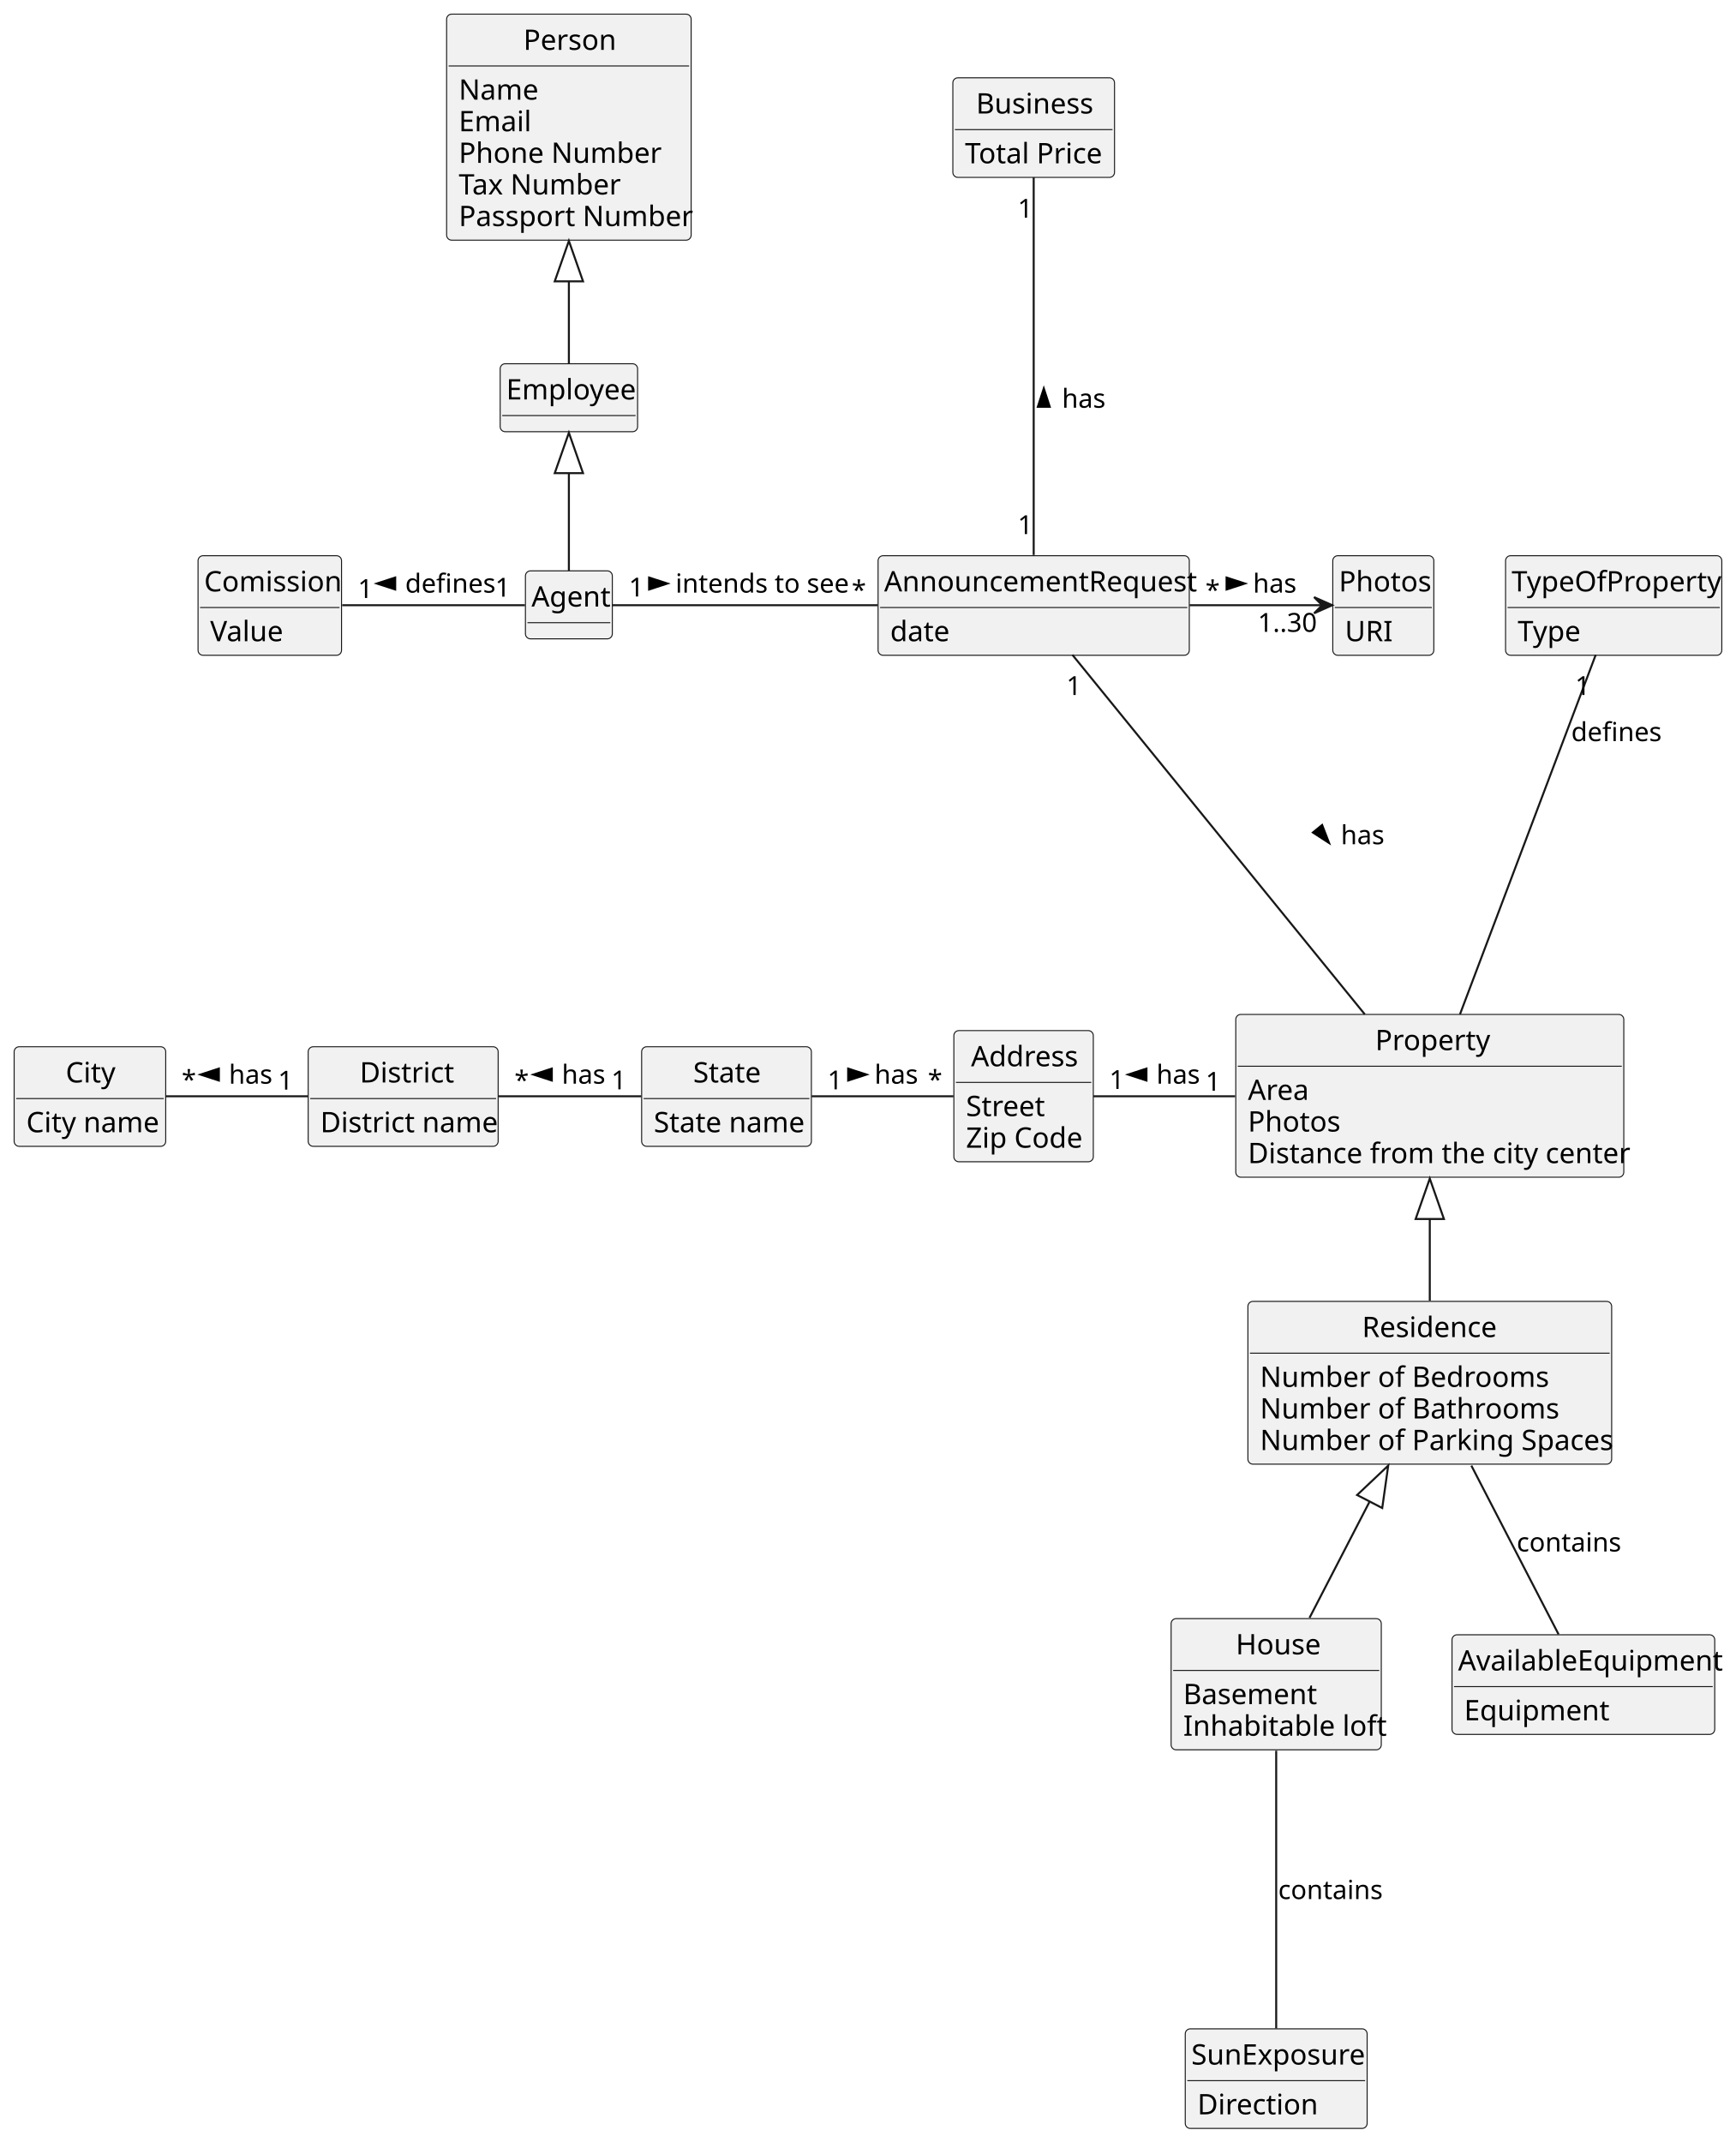
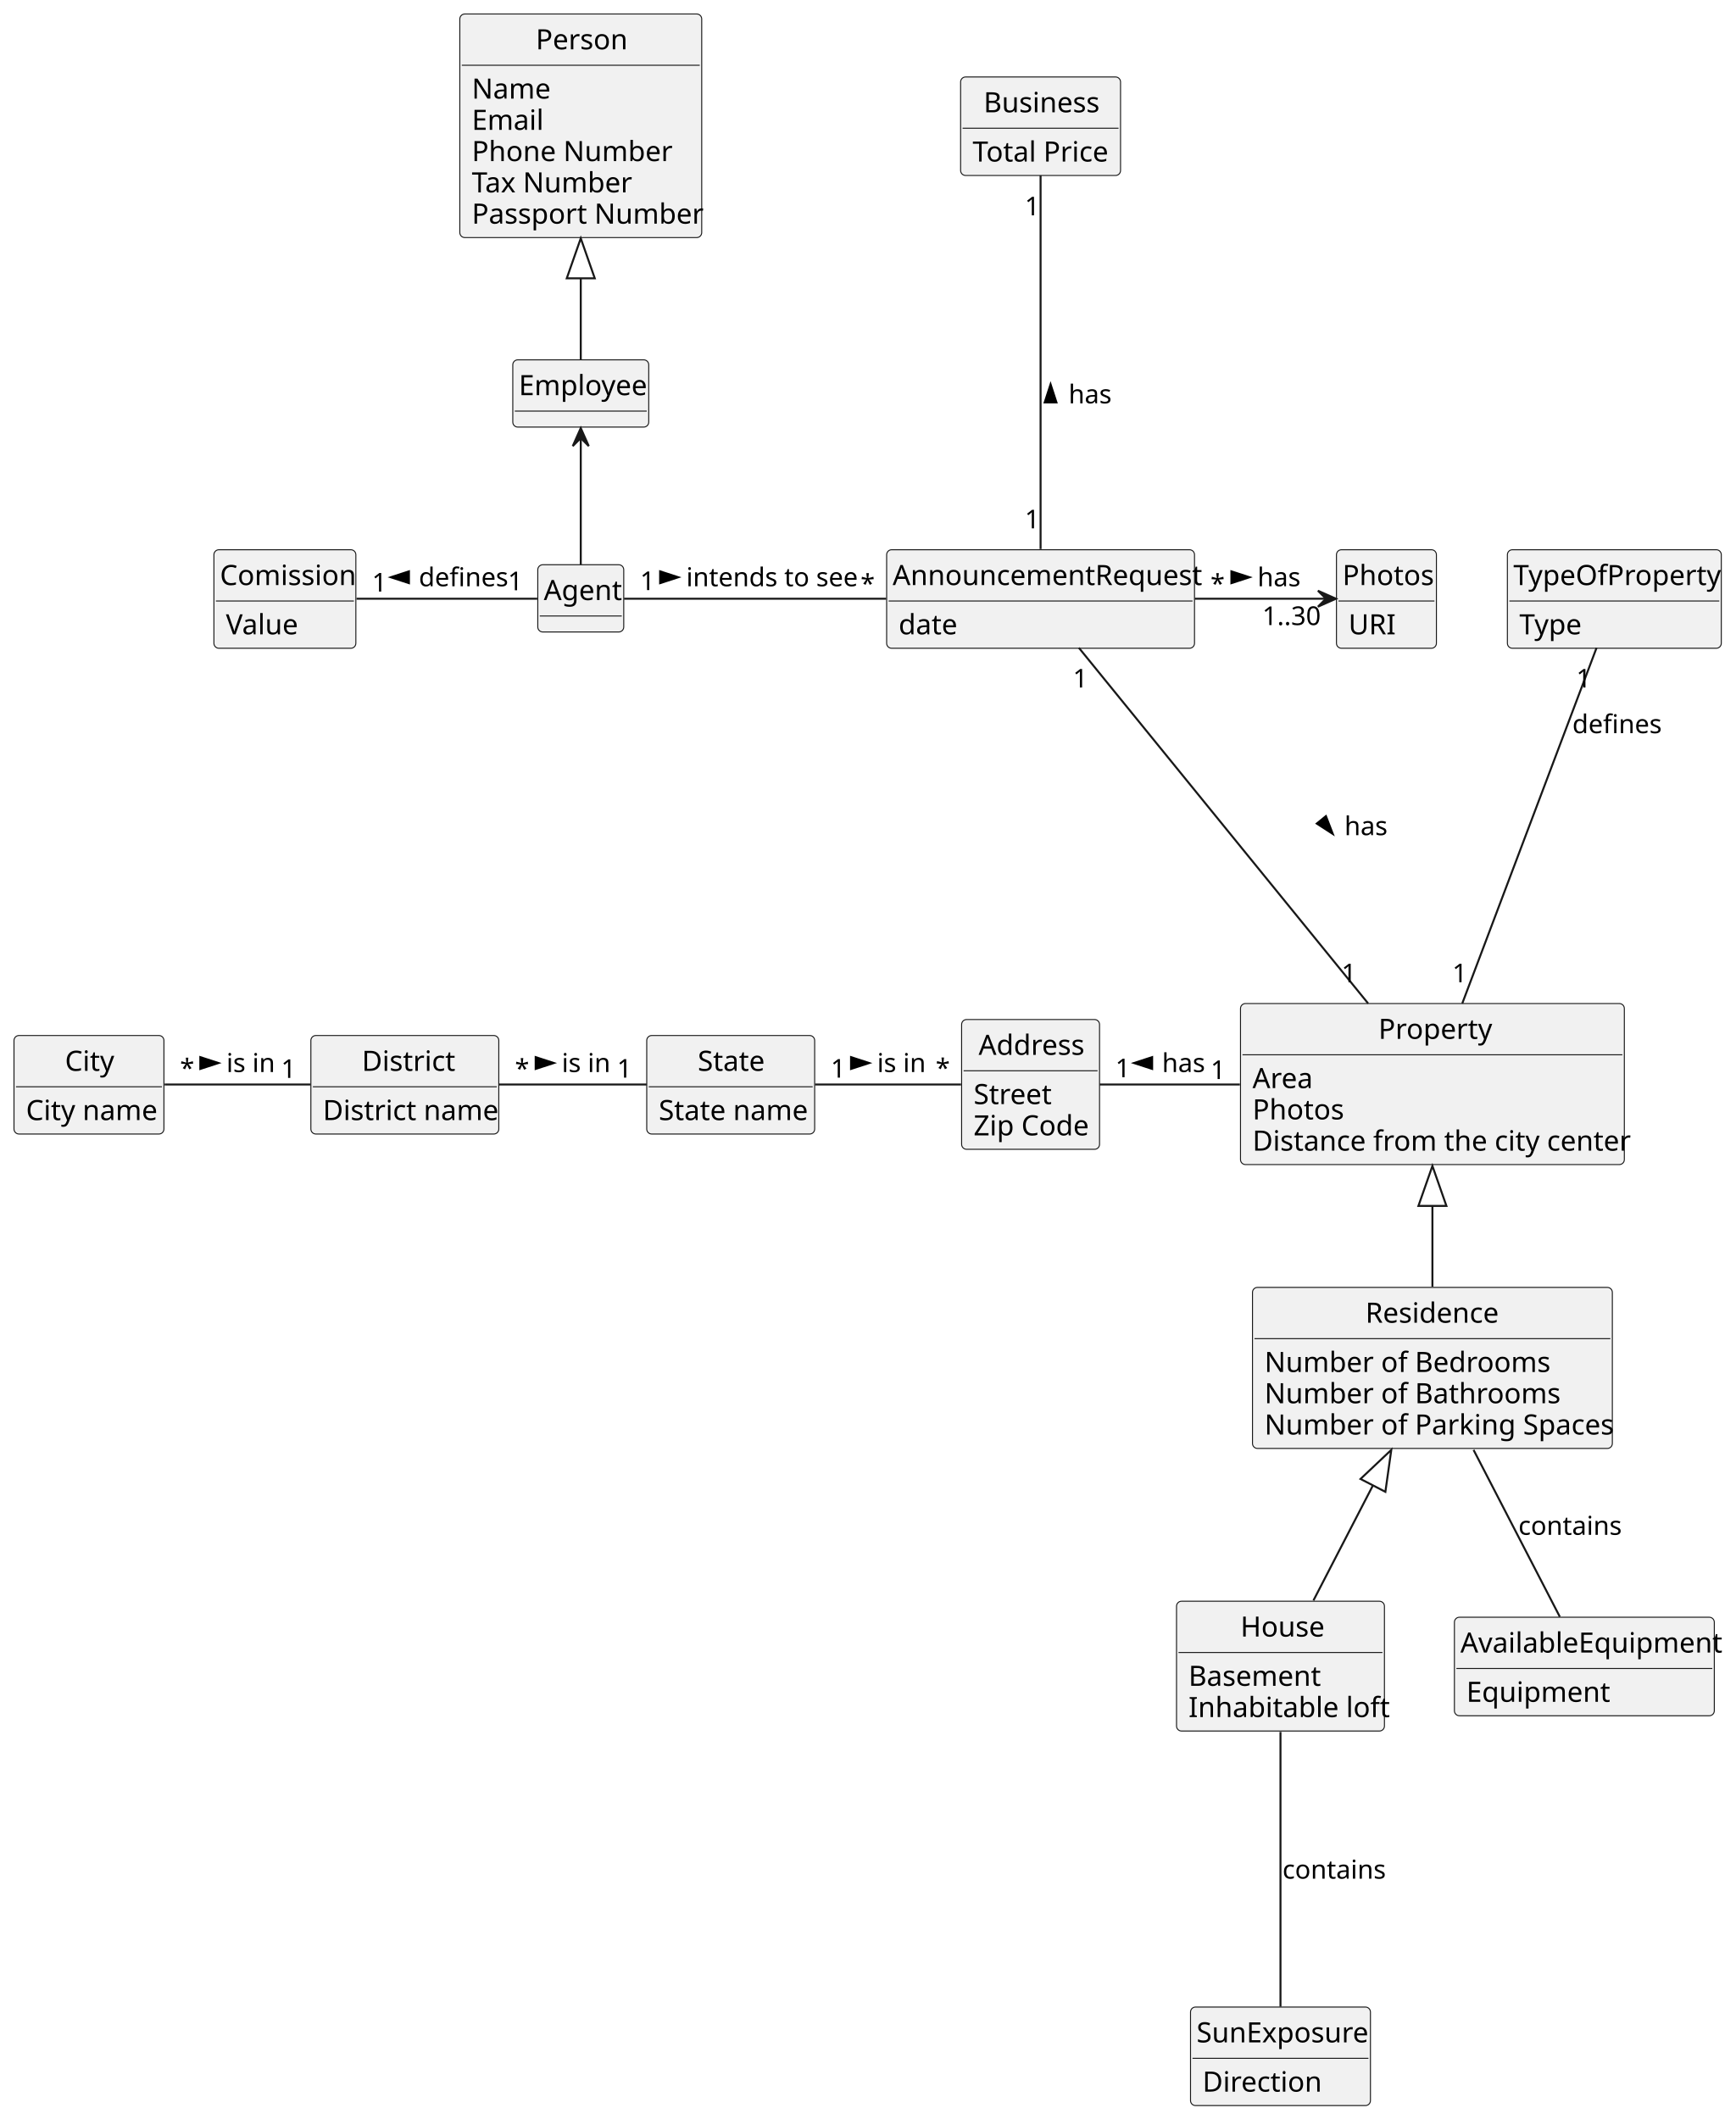
- <svg xmlns="http://www.w3.org/2000/svg" contentStyleType="text/css" height="1060px" preserveAspectRatio="none" style="width:859px;height:1060px;background:#FFFFFF;" version="1.1" viewBox="0 0 859 1060" width="859px" zoomAndPan="magnify">
+ <svg xmlns="http://www.w3.org/2000/svg" contentStyleType="text/css" height="1060px" preserveAspectRatio="none" style="width:868px;height:1060px;background:#FFFFFF;" version="1.1" viewBox="0 0 868 1060" width="868px" zoomAndPan="magnify">
  <defs />
  <g>
    <g id="elem_Employee">
-       <rect codeLine="10" fill="#F1F1F1" height="33.641" id="Employee" rx="2.5" ry="2.5" style="stroke:#181818;stroke-width:0.5;" width="68" x="247.5" y="180" />
-       <text fill="#000000" font-family="sans-serif" font-size="14" lengthAdjust="spacing" textLength="62" x="250.5" y="197.674">Employee</text>
-       <line style="stroke:#181818;stroke-width:0.5;" x1="248.5" x2="314.5" y1="205.641" y2="205.641" />
+       <rect codeLine="10" fill="#F1F1F1" height="33.641" id="Employee" rx="2.5" ry="2.5" style="stroke:#181818;stroke-width:0.5;" width="68" x="256.5" y="180" />
+       <text fill="#000000" font-family="sans-serif" font-size="14" lengthAdjust="spacing" textLength="62" x="259.5" y="197.674">Employee</text>
+       <line style="stroke:#181818;stroke-width:0.5;" x1="257.5" x2="323.5" y1="205.641" y2="205.641" />
    </g>
    <g id="elem_Person">
-       <rect codeLine="13" fill="#F1F1F1" height="111.844" id="Person" rx="2.5" ry="2.5" style="stroke:#181818;stroke-width:0.5;" width="121" x="221" y="7" />
-       <text fill="#000000" font-family="sans-serif" font-size="14" lengthAdjust="spacing" textLength="45" x="259" y="24.674">Person</text>
-       <line style="stroke:#181818;stroke-width:0.5;" x1="222" x2="341" y1="32.641" y2="32.641" />
-       <text fill="#000000" font-family="sans-serif" font-size="14" lengthAdjust="spacing" textLength="36" x="227" y="49.315">Name</text>
-       <text fill="#000000" font-family="sans-serif" font-size="14" lengthAdjust="spacing" textLength="34" x="227" y="64.955">Email</text>
-       <text fill="#000000" font-family="sans-serif" font-size="14" lengthAdjust="spacing" textLength="94" x="227" y="80.596">Phone Number</text>
-       <text fill="#000000" font-family="sans-serif" font-size="14" lengthAdjust="spacing" textLength="76" x="227" y="96.236">Tax Number</text>
-       <text fill="#000000" font-family="sans-serif" font-size="14" lengthAdjust="spacing" textLength="109" x="227" y="111.877">Passport Number</text>
+       <rect codeLine="13" fill="#F1F1F1" height="111.844" id="Person" rx="2.5" ry="2.5" style="stroke:#181818;stroke-width:0.5;" width="121" x="230" y="7" />
+       <text fill="#000000" font-family="sans-serif" font-size="14" lengthAdjust="spacing" textLength="45" x="268" y="24.674">Person</text>
+       <line style="stroke:#181818;stroke-width:0.5;" x1="231" x2="350" y1="32.641" y2="32.641" />
+       <text fill="#000000" font-family="sans-serif" font-size="14" lengthAdjust="spacing" textLength="36" x="236" y="49.315">Name</text>
+       <text fill="#000000" font-family="sans-serif" font-size="14" lengthAdjust="spacing" textLength="34" x="236" y="64.955">Email</text>
+       <text fill="#000000" font-family="sans-serif" font-size="14" lengthAdjust="spacing" textLength="94" x="236" y="80.596">Phone Number</text>
+       <text fill="#000000" font-family="sans-serif" font-size="14" lengthAdjust="spacing" textLength="76" x="236" y="96.236">Tax Number</text>
+       <text fill="#000000" font-family="sans-serif" font-size="14" lengthAdjust="spacing" textLength="109" x="236" y="111.877">Passport Number</text>
    </g>
    <g id="elem_Agent">
-       <rect codeLine="21" fill="#F1F1F1" height="33.641" id="Agent" rx="2.5" ry="2.5" style="stroke:#181818;stroke-width:0.5;" width="43" x="260" y="282.5" />
-       <text fill="#000000" font-family="sans-serif" font-size="14" lengthAdjust="spacing" textLength="37" x="263" y="300.174">Agent</text>
-       <line style="stroke:#181818;stroke-width:0.5;" x1="261" x2="302" y1="308.141" y2="308.141" />
+       <rect codeLine="21" fill="#F1F1F1" height="33.641" id="Agent" rx="2.5" ry="2.5" style="stroke:#181818;stroke-width:0.5;" width="43" x="269" y="282.5" />
+       <text fill="#000000" font-family="sans-serif" font-size="14" lengthAdjust="spacing" textLength="37" x="272" y="300.174">Agent</text>
+       <line style="stroke:#181818;stroke-width:0.5;" x1="270" x2="311" y1="308.141" y2="308.141" />
    </g>
    <g id="elem_AnnouncementRequest">
-       <rect codeLine="24" fill="#F1F1F1" height="49.281" id="AnnouncementRequest" rx="2.5" ry="2.5" style="stroke:#181818;stroke-width:0.5;" width="154" x="434.5" y="275" />
-       <text fill="#000000" font-family="sans-serif" font-size="14" lengthAdjust="spacing" textLength="148" x="437.5" y="292.674">AnnouncementRequest</text>
-       <line style="stroke:#181818;stroke-width:0.5;" x1="435.5" x2="587.5" y1="300.641" y2="300.641" />
-       <text fill="#000000" font-family="sans-serif" font-size="14" lengthAdjust="spacing" textLength="28" x="440.5" y="317.315">date</text>
+       <rect codeLine="24" fill="#F1F1F1" height="49.281" id="AnnouncementRequest" rx="2.5" ry="2.5" style="stroke:#181818;stroke-width:0.5;" width="154" x="443.5" y="275" />
+       <text fill="#000000" font-family="sans-serif" font-size="14" lengthAdjust="spacing" textLength="148" x="446.5" y="292.674">AnnouncementRequest</text>
+       <line style="stroke:#181818;stroke-width:0.5;" x1="444.5" x2="596.5" y1="300.641" y2="300.641" />
+       <text fill="#000000" font-family="sans-serif" font-size="14" lengthAdjust="spacing" textLength="28" x="449.5" y="317.315">date</text>
    </g>
    <g id="elem_Residence">
-       <rect codeLine="29" fill="#F1F1F1" height="80.562" id="Residence" rx="2.5" ry="2.5" style="stroke:#181818;stroke-width:0.5;" width="180" x="617.5" y="644" />
-       <text fill="#000000" font-family="sans-serif" font-size="14" lengthAdjust="spacing" textLength="67" x="674" y="661.674">Residence</text>
-       <line style="stroke:#181818;stroke-width:0.5;" x1="618.5" x2="796.5" y1="669.641" y2="669.641" />
-       <text fill="#000000" font-family="sans-serif" font-size="14" lengthAdjust="spacing" textLength="133" x="623.5" y="686.314">Number of Bedrooms</text>
-       <text fill="#000000" font-family="sans-serif" font-size="14" lengthAdjust="spacing" textLength="137" x="623.5" y="701.955">Number of Bathrooms</text>
-       <text fill="#000000" font-family="sans-serif" font-size="14" lengthAdjust="spacing" textLength="168" x="623.5" y="717.596">Number of Parking Spaces</text>
+       <rect codeLine="29" fill="#F1F1F1" height="80.562" id="Residence" rx="2.5" ry="2.5" style="stroke:#181818;stroke-width:0.5;" width="180" x="626.5" y="644" />
+       <text fill="#000000" font-family="sans-serif" font-size="14" lengthAdjust="spacing" textLength="67" x="683" y="661.674">Residence</text>
+       <line style="stroke:#181818;stroke-width:0.5;" x1="627.5" x2="805.5" y1="669.641" y2="669.641" />
+       <text fill="#000000" font-family="sans-serif" font-size="14" lengthAdjust="spacing" textLength="133" x="632.5" y="686.314">Number of Bedrooms</text>
+       <text fill="#000000" font-family="sans-serif" font-size="14" lengthAdjust="spacing" textLength="137" x="632.5" y="701.955">Number of Bathrooms</text>
+       <text fill="#000000" font-family="sans-serif" font-size="14" lengthAdjust="spacing" textLength="168" x="632.5" y="717.596">Number of Parking Spaces</text>
    </g>
    <g id="elem_Property">
-       <rect codeLine="35" fill="#F1F1F1" height="80.562" id="Property" rx="2.5" ry="2.5" style="stroke:#181818;stroke-width:0.5;" width="192" x="611.5" y="502" />
-       <text fill="#000000" font-family="sans-serif" font-size="14" lengthAdjust="spacing" textLength="54" x="680.5" y="519.674">Property</text>
-       <line style="stroke:#181818;stroke-width:0.5;" x1="612.5" x2="802.5" y1="527.641" y2="527.641" />
-       <text fill="#000000" font-family="sans-serif" font-size="14" lengthAdjust="spacing" textLength="30" x="617.5" y="544.314">Area</text>
-       <text fill="#000000" font-family="sans-serif" font-size="14" lengthAdjust="spacing" textLength="44" x="617.5" y="559.955">Photos</text>
-       <text fill="#000000" font-family="sans-serif" font-size="14" lengthAdjust="spacing" textLength="180" x="617.5" y="575.596">Distance from the city center</text>
+       <rect codeLine="35" fill="#F1F1F1" height="80.562" id="Property" rx="2.5" ry="2.5" style="stroke:#181818;stroke-width:0.5;" width="192" x="620.5" y="502" />
+       <text fill="#000000" font-family="sans-serif" font-size="14" lengthAdjust="spacing" textLength="54" x="689.5" y="519.674">Property</text>
+       <line style="stroke:#181818;stroke-width:0.5;" x1="621.5" x2="811.5" y1="527.641" y2="527.641" />
+       <text fill="#000000" font-family="sans-serif" font-size="14" lengthAdjust="spacing" textLength="30" x="626.5" y="544.314">Area</text>
+       <text fill="#000000" font-family="sans-serif" font-size="14" lengthAdjust="spacing" textLength="44" x="626.5" y="559.955">Photos</text>
+       <text fill="#000000" font-family="sans-serif" font-size="14" lengthAdjust="spacing" textLength="180" x="626.5" y="575.596">Distance from the city center</text>
    </g>
    <g id="elem_TypeOfProperty">
-       <rect codeLine="41" fill="#F1F1F1" height="49.281" id="TypeOfProperty" rx="2.5" ry="2.5" style="stroke:#181818;stroke-width:0.5;" width="107" x="745" y="275" />
-       <text fill="#000000" font-family="sans-serif" font-size="14" lengthAdjust="spacing" textLength="101" x="748" y="292.674">TypeOfProperty</text>
-       <line style="stroke:#181818;stroke-width:0.5;" x1="746" x2="851" y1="300.641" y2="300.641" />
-       <text fill="#000000" font-family="sans-serif" font-size="14" lengthAdjust="spacing" textLength="32" x="751" y="317.315">Type</text>
+       <rect codeLine="41" fill="#F1F1F1" height="49.281" id="TypeOfProperty" rx="2.5" ry="2.5" style="stroke:#181818;stroke-width:0.5;" width="107" x="754" y="275" />
+       <text fill="#000000" font-family="sans-serif" font-size="14" lengthAdjust="spacing" textLength="101" x="757" y="292.674">TypeOfProperty</text>
+       <line style="stroke:#181818;stroke-width:0.5;" x1="755" x2="860" y1="300.641" y2="300.641" />
+       <text fill="#000000" font-family="sans-serif" font-size="14" lengthAdjust="spacing" textLength="32" x="760" y="317.315">Type</text>
    </g>
    <g id="elem_Photos">
-       <rect codeLine="45" fill="#F1F1F1" height="49.281" id="Photos" rx="2.5" ry="2.5" style="stroke:#181818;stroke-width:0.5;" width="50" x="659.5" y="275" />
-       <text fill="#000000" font-family="sans-serif" font-size="14" lengthAdjust="spacing" textLength="44" x="662.5" y="292.674">Photos</text>
-       <line style="stroke:#181818;stroke-width:0.5;" x1="660.5" x2="708.5" y1="300.641" y2="300.641" />
-       <text fill="#000000" font-family="sans-serif" font-size="14" lengthAdjust="spacing" textLength="22" x="665.5" y="317.315">URI</text>
+       <rect codeLine="45" fill="#F1F1F1" height="49.281" id="Photos" rx="2.5" ry="2.5" style="stroke:#181818;stroke-width:0.5;" width="50" x="668.5" y="275" />
+       <text fill="#000000" font-family="sans-serif" font-size="14" lengthAdjust="spacing" textLength="44" x="671.5" y="292.674">Photos</text>
+       <line style="stroke:#181818;stroke-width:0.5;" x1="669.5" x2="717.5" y1="300.641" y2="300.641" />
+       <text fill="#000000" font-family="sans-serif" font-size="14" lengthAdjust="spacing" textLength="22" x="674.5" y="317.315">URI</text>
    </g>
    <g id="elem_House">
-       <rect codeLine="49" fill="#F1F1F1" height="64.922" id="House" rx="2.5" ry="2.5" style="stroke:#181818;stroke-width:0.5;" width="104" x="579.5" y="801" />
-       <text fill="#000000" font-family="sans-serif" font-size="14" lengthAdjust="spacing" textLength="40" x="611.5" y="818.674">House</text>
-       <line style="stroke:#181818;stroke-width:0.5;" x1="580.5" x2="682.5" y1="826.641" y2="826.641" />
-       <text fill="#000000" font-family="sans-serif" font-size="14" lengthAdjust="spacing" textLength="63" x="585.5" y="843.314">Basement</text>
-       <text fill="#000000" font-family="sans-serif" font-size="14" lengthAdjust="spacing" textLength="92" x="585.5" y="858.955">Inhabitable loft</text>
+       <rect codeLine="49" fill="#F1F1F1" height="64.922" id="House" rx="2.5" ry="2.5" style="stroke:#181818;stroke-width:0.5;" width="104" x="588.5" y="801" />
+       <text fill="#000000" font-family="sans-serif" font-size="14" lengthAdjust="spacing" textLength="40" x="620.5" y="818.674">House</text>
+       <line style="stroke:#181818;stroke-width:0.5;" x1="589.5" x2="691.5" y1="826.641" y2="826.641" />
+       <text fill="#000000" font-family="sans-serif" font-size="14" lengthAdjust="spacing" textLength="63" x="594.5" y="843.314">Basement</text>
+       <text fill="#000000" font-family="sans-serif" font-size="14" lengthAdjust="spacing" textLength="92" x="594.5" y="858.955">Inhabitable loft</text>
    </g>
    <g id="elem_SunExposure">
-       <rect codeLine="54" fill="#F1F1F1" height="49.281" id="SunExposure" rx="2.5" ry="2.5" style="stroke:#181818;stroke-width:0.5;" width="90" x="586.5" y="1004" />
-       <text fill="#000000" font-family="sans-serif" font-size="14" lengthAdjust="spacing" textLength="84" x="589.5" y="1021.674">SunExposure</text>
-       <line style="stroke:#181818;stroke-width:0.5;" x1="587.5" x2="675.5" y1="1029.641" y2="1029.641" />
-       <text fill="#000000" font-family="sans-serif" font-size="14" lengthAdjust="spacing" textLength="56" x="592.5" y="1046.314">Direction</text>
+       <rect codeLine="54" fill="#F1F1F1" height="49.281" id="SunExposure" rx="2.5" ry="2.5" style="stroke:#181818;stroke-width:0.5;" width="90" x="595.5" y="1004" />
+       <text fill="#000000" font-family="sans-serif" font-size="14" lengthAdjust="spacing" textLength="84" x="598.5" y="1021.674">SunExposure</text>
+       <line style="stroke:#181818;stroke-width:0.5;" x1="596.5" x2="684.5" y1="1029.641" y2="1029.641" />
+       <text fill="#000000" font-family="sans-serif" font-size="14" lengthAdjust="spacing" textLength="56" x="601.5" y="1046.314">Direction</text>
    </g>
    <g id="elem_AvailableEquipment">
-       <rect codeLine="58" fill="#F1F1F1" height="49.281" id="AvailableEquipment" rx="2.5" ry="2.5" style="stroke:#181818;stroke-width:0.5;" width="130" x="718.5" y="809" />
-       <text fill="#000000" font-family="sans-serif" font-size="14" lengthAdjust="spacing" textLength="124" x="721.5" y="826.674">AvailableEquipment</text>
-       <line style="stroke:#181818;stroke-width:0.5;" x1="719.5" x2="847.5" y1="834.641" y2="834.641" />
-       <text fill="#000000" font-family="sans-serif" font-size="14" lengthAdjust="spacing" textLength="67" x="724.5" y="851.314">Equipment</text>
+       <rect codeLine="58" fill="#F1F1F1" height="49.281" id="AvailableEquipment" rx="2.5" ry="2.5" style="stroke:#181818;stroke-width:0.5;" width="130" x="727.5" y="809" />
+       <text fill="#000000" font-family="sans-serif" font-size="14" lengthAdjust="spacing" textLength="124" x="730.5" y="826.674">AvailableEquipment</text>
+       <line style="stroke:#181818;stroke-width:0.5;" x1="728.5" x2="856.5" y1="834.641" y2="834.641" />
+       <text fill="#000000" font-family="sans-serif" font-size="14" lengthAdjust="spacing" textLength="67" x="733.5" y="851.314">Equipment</text>
    </g>
    <g id="elem_City">
      <rect codeLine="62" fill="#F1F1F1" height="49.281" id="City" rx="2.5" ry="2.5" style="stroke:#181818;stroke-width:0.5;" width="75" x="7" y="518" />
      <text fill="#000000" font-family="sans-serif" font-size="14" lengthAdjust="spacing" textLength="24" x="32.5" y="535.674">City</text>
      <line style="stroke:#181818;stroke-width:0.5;" x1="8" x2="81" y1="543.641" y2="543.641" />
      <text fill="#000000" font-family="sans-serif" font-size="14" lengthAdjust="spacing" textLength="63" x="13" y="560.314">City name</text>
    </g>
    <g id="elem_District">
-       <rect codeLine="66" fill="#F1F1F1" height="49.281" id="District" rx="2.5" ry="2.5" style="stroke:#181818;stroke-width:0.5;" width="94" x="152.5" y="518" />
-       <text fill="#000000" font-family="sans-serif" font-size="14" lengthAdjust="spacing" textLength="43" x="178" y="535.674">District</text>
-       <line style="stroke:#181818;stroke-width:0.5;" x1="153.5" x2="245.5" y1="543.641" y2="543.641" />
-       <text fill="#000000" font-family="sans-serif" font-size="14" lengthAdjust="spacing" textLength="82" x="158.5" y="560.314">District name</text>
+       <rect codeLine="66" fill="#F1F1F1" height="49.281" id="District" rx="2.5" ry="2.5" style="stroke:#181818;stroke-width:0.5;" width="94" x="155.5" y="518" />
+       <text fill="#000000" font-family="sans-serif" font-size="14" lengthAdjust="spacing" textLength="43" x="181" y="535.674">District</text>
+       <line style="stroke:#181818;stroke-width:0.5;" x1="156.5" x2="248.5" y1="543.641" y2="543.641" />
+       <text fill="#000000" font-family="sans-serif" font-size="14" lengthAdjust="spacing" textLength="82" x="161.5" y="560.314">District name</text>
    </g>
    <g id="elem_State">
-       <rect codeLine="70" fill="#F1F1F1" height="49.281" id="State" rx="2.5" ry="2.5" style="stroke:#181818;stroke-width:0.5;" width="84" x="317.5" y="518" />
-       <text fill="#000000" font-family="sans-serif" font-size="14" lengthAdjust="spacing" textLength="33" x="343" y="535.674">State</text>
-       <line style="stroke:#181818;stroke-width:0.5;" x1="318.5" x2="400.5" y1="543.641" y2="543.641" />
-       <text fill="#000000" font-family="sans-serif" font-size="14" lengthAdjust="spacing" textLength="72" x="323.5" y="560.314">State name</text>
+       <rect codeLine="70" fill="#F1F1F1" height="49.281" id="State" rx="2.5" ry="2.5" style="stroke:#181818;stroke-width:0.5;" width="84" x="323.5" y="518" />
+       <text fill="#000000" font-family="sans-serif" font-size="14" lengthAdjust="spacing" textLength="33" x="349" y="535.674">State</text>
+       <line style="stroke:#181818;stroke-width:0.5;" x1="324.5" x2="406.5" y1="543.641" y2="543.641" />
+       <text fill="#000000" font-family="sans-serif" font-size="14" lengthAdjust="spacing" textLength="72" x="329.5" y="560.314">State name</text>
    </g>
    <g id="elem_Address">
-       <rect codeLine="74" fill="#F1F1F1" height="64.922" id="Address" rx="2.5" ry="2.5" style="stroke:#181818;stroke-width:0.5;" width="69" x="472" y="510" />
-       <text fill="#000000" font-family="sans-serif" font-size="14" lengthAdjust="spacing" textLength="52" x="480.5" y="527.674">Address</text>
-       <line style="stroke:#181818;stroke-width:0.5;" x1="473" x2="540" y1="535.641" y2="535.641" />
-       <text fill="#000000" font-family="sans-serif" font-size="14" lengthAdjust="spacing" textLength="38" x="478" y="552.314">Street</text>
-       <text fill="#000000" font-family="sans-serif" font-size="14" lengthAdjust="spacing" textLength="57" x="478" y="567.955">Zip Code</text>
+       <rect codeLine="74" fill="#F1F1F1" height="64.922" id="Address" rx="2.5" ry="2.5" style="stroke:#181818;stroke-width:0.5;" width="69" x="481" y="510" />
+       <text fill="#000000" font-family="sans-serif" font-size="14" lengthAdjust="spacing" textLength="52" x="489.5" y="527.674">Address</text>
+       <line style="stroke:#181818;stroke-width:0.5;" x1="482" x2="549" y1="535.641" y2="535.641" />
+       <text fill="#000000" font-family="sans-serif" font-size="14" lengthAdjust="spacing" textLength="38" x="487" y="552.314">Street</text>
+       <text fill="#000000" font-family="sans-serif" font-size="14" lengthAdjust="spacing" textLength="57" x="487" y="567.955">Zip Code</text>
    </g>
    <g id="elem_Business">
-       <rect codeLine="79" fill="#F1F1F1" height="49.281" id="Business" rx="2.5" ry="2.5" style="stroke:#181818;stroke-width:0.5;" width="80" x="471.5" y="38.5" />
-       <text fill="#000000" font-family="sans-serif" font-size="14" lengthAdjust="spacing" textLength="57" x="483" y="56.174">Business</text>
-       <line style="stroke:#181818;stroke-width:0.5;" x1="472.5" x2="550.5" y1="64.141" y2="64.141" />
-       <text fill="#000000" font-family="sans-serif" font-size="14" lengthAdjust="spacing" textLength="68" x="477.5" y="80.814">Total Price</text>
+       <rect codeLine="79" fill="#F1F1F1" height="49.281" id="Business" rx="2.5" ry="2.5" style="stroke:#181818;stroke-width:0.5;" width="80" x="480.5" y="38.5" />
+       <text fill="#000000" font-family="sans-serif" font-size="14" lengthAdjust="spacing" textLength="57" x="492" y="56.174">Business</text>
+       <line style="stroke:#181818;stroke-width:0.5;" x1="481.5" x2="559.5" y1="64.141" y2="64.141" />
+       <text fill="#000000" font-family="sans-serif" font-size="14" lengthAdjust="spacing" textLength="68" x="486.5" y="80.814">Total Price</text>
    </g>
    <g id="elem_Comission">
-       <rect codeLine="83" fill="#F1F1F1" height="49.281" id="Comission" rx="2.5" ry="2.5" style="stroke:#181818;stroke-width:0.5;" width="71" x="98" y="275" />
-       <text fill="#000000" font-family="sans-serif" font-size="14" lengthAdjust="spacing" textLength="65" x="101" y="292.674">Comission</text>
-       <line style="stroke:#181818;stroke-width:0.5;" x1="99" x2="168" y1="300.641" y2="300.641" />
-       <text fill="#000000" font-family="sans-serif" font-size="14" lengthAdjust="spacing" textLength="36" x="104" y="317.315">Value</text>
+       <rect codeLine="83" fill="#F1F1F1" height="49.281" id="Comission" rx="2.5" ry="2.5" style="stroke:#181818;stroke-width:0.5;" width="71" x="107" y="275" />
+       <text fill="#000000" font-family="sans-serif" font-size="14" lengthAdjust="spacing" textLength="65" x="110" y="292.674">Comission</text>
+       <line style="stroke:#181818;stroke-width:0.5;" x1="108" x2="177" y1="300.641" y2="300.641" />
+       <text fill="#000000" font-family="sans-serif" font-size="14" lengthAdjust="spacing" textLength="36" x="113" y="317.315">Value</text>
    </g>
    <g id="link_Person_Employee">
-       <path codeLine="89" d="M281.5,139.4 C281.5,154.68 281.5,169.26 281.5,179.8 " fill="none" id="Person-backto-Employee" style="stroke:#181818;stroke-width:1.0;" />
-       <polygon fill="none" points="274.5,139.22,281.5,119.22,288.5,139.22,274.5,139.22" style="stroke:#181818;stroke-width:1.0;" />
+       <path codeLine="89" d="M290.5,139.4 C290.5,154.68 290.5,169.26 290.5,179.8 " fill="none" id="Person-backto-Employee" style="stroke:#181818;stroke-width:1.0;" />
+       <polygon fill="none" points="283.5,139.22,290.5,119.22,297.5,139.22,283.5,139.22" style="stroke:#181818;stroke-width:1.0;" />
    </g>
    <g id="link_Employee_Agent">
-       <path codeLine="90" d="M281.5,234.23 C281.5,250.74 281.5,269.44 281.5,282.39 " fill="none" id="Employee-backto-Agent" style="stroke:#181818;stroke-width:1.0;" />
-       <polygon fill="none" points="274.5,234.15,281.5,214.15,288.5,234.15,274.5,234.15" style="stroke:#181818;stroke-width:1.0;" />
+       <path codeLine="90" d="M290.5,219.23 C290.5,238.1 290.5,265.27 290.5,282.39 " fill="none" id="Employee-backto-Agent" style="stroke:#181818;stroke-width:1.0;" />
+       <polygon fill="#181818" points="290.5,214.15,286.5,223.15,290.5,219.15,294.5,223.15,290.5,214.15" style="stroke:#181818;stroke-width:1.0;" />
    </g>
    <g id="link_Agent_AnnouncementRequest">
-       <path codeLine="92" d="M303.14,299.5 C332.94,299.5 388.17,299.5 434.28,299.5 " fill="none" id="Agent-AnnouncementRequest" style="stroke:#181818;stroke-width:1.0;" />
-       <polygon fill="#000000" points="330.25,288.762,321.205,285.823,321.205,291.701,330.25,288.762" style="stroke:#000000;stroke-width:1.0;" />
-       <text fill="#000000" font-family="sans-serif" font-size="13" lengthAdjust="spacing" textLength="82" x="334.25" y="293.269">intends to see</text>
-       <text fill="#000000" font-family="sans-serif" font-size="13" lengthAdjust="spacing" textLength="7" x="311.153" y="295.178">1</text>
-       <text fill="#000000" font-family="sans-serif" font-size="13" lengthAdjust="spacing" textLength="5" x="421.433" y="296.591">*</text>
+       <path codeLine="92" d="M312.14,299.5 C341.94,299.5 397.17,299.5 443.28,299.5 " fill="none" id="Agent-AnnouncementRequest" style="stroke:#181818;stroke-width:1.0;" />
+       <polygon fill="#000000" points="339.25,288.762,330.205,285.823,330.205,291.701,339.25,288.762" style="stroke:#000000;stroke-width:1.0;" />
+       <text fill="#000000" font-family="sans-serif" font-size="13" lengthAdjust="spacing" textLength="82" x="343.25" y="293.269">intends to see</text>
+       <text fill="#000000" font-family="sans-serif" font-size="13" lengthAdjust="spacing" textLength="7" x="320.153" y="295.178">1</text>
+       <text fill="#000000" font-family="sans-serif" font-size="13" lengthAdjust="spacing" textLength="5" x="430.433" y="296.591">*</text>
    </g>
    <g id="link_AnnouncementRequest_Property">
-       <path codeLine="94" d="M530.65,324.05 C564.27,365.38 634.23,451.4 675.36,501.98 " fill="none" id="AnnouncementRequest-Property" style="stroke:#181818;stroke-width:1.0;" />
-       <polygon fill="#000000" points="657.655,417.141,654.228,408.269,649.668,411.978,657.655,417.141" style="stroke:#000000;stroke-width:1.0;" />
-       <text fill="#000000" font-family="sans-serif" font-size="13" lengthAdjust="spacing" textLength="21" x="663.5" y="417.769">has</text>
-       <text fill="#000000" font-family="sans-serif" font-size="13" lengthAdjust="spacing" textLength="7" x="527.66" y="343.934">1</text>
+       <path codeLine="94" d="M539.65,324.05 C573.27,365.38 643.23,451.4 684.36,501.98 " fill="none" id="AnnouncementRequest-Property" style="stroke:#181818;stroke-width:1.0;" />
+       <polygon fill="#000000" points="666.655,417.141,663.228,408.269,658.668,411.978,666.655,417.141" style="stroke:#000000;stroke-width:1.0;" />
+       <text fill="#000000" font-family="sans-serif" font-size="13" lengthAdjust="spacing" textLength="21" x="672.5" y="417.769">has</text>
+       <text fill="#000000" font-family="sans-serif" font-size="13" lengthAdjust="spacing" textLength="7" x="536.66" y="343.934">1</text>
+       <text fill="#000000" font-family="sans-serif" font-size="13" lengthAdjust="spacing" textLength="7" x="671.012" y="491.37">1</text>
    </g>
    <g id="link_TypeOfProperty_Property">
-       <path codeLine="95" d="M789.61,324.05 C774,365.38 741.52,451.4 722.42,501.98 " fill="none" id="TypeOfProperty-Property" style="stroke:#181818;stroke-width:1.0;" />
-       <text fill="#000000" font-family="sans-serif" font-size="13" lengthAdjust="spacing" textLength="41" x="777.5" y="366.769">defines</text>
-       <text fill="#000000" font-family="sans-serif" font-size="13" lengthAdjust="spacing" textLength="4" x="796" y="381.292"> </text>
-       <text fill="#000000" font-family="sans-serif" font-size="13" lengthAdjust="spacing" textLength="4" x="796" y="395.815"> </text>
-       <text fill="#000000" font-family="sans-serif" font-size="13" lengthAdjust="spacing" textLength="4" x="796" y="410.339"> </text>
-       <text fill="#000000" font-family="sans-serif" font-size="13" lengthAdjust="spacing" textLength="4" x="796" y="424.862"> </text>
-       <text fill="#000000" font-family="sans-serif" font-size="13" lengthAdjust="spacing" textLength="4" x="796" y="439.386"> </text>
-       <text fill="#000000" font-family="sans-serif" font-size="13" lengthAdjust="spacing" textLength="4" x="796" y="453.909"> </text>
-       <text fill="#000000" font-family="sans-serif" font-size="13" lengthAdjust="spacing" textLength="4" x="796" y="468.433"> </text>
-       <text fill="#000000" font-family="sans-serif" font-size="13" lengthAdjust="spacing" textLength="7" x="779.435" y="343.934">1</text>
+       <path codeLine="95" d="M798.61,324.05 C783,365.38 750.52,451.4 731.42,501.98 " fill="none" id="TypeOfProperty-Property" style="stroke:#181818;stroke-width:1.0;" />
+       <text fill="#000000" font-family="sans-serif" font-size="13" lengthAdjust="spacing" textLength="41" x="786.5" y="366.769">defines</text>
+       <text fill="#000000" font-family="sans-serif" font-size="13" lengthAdjust="spacing" textLength="4" x="805" y="381.292"> </text>
+       <text fill="#000000" font-family="sans-serif" font-size="13" lengthAdjust="spacing" textLength="4" x="805" y="395.815"> </text>
+       <text fill="#000000" font-family="sans-serif" font-size="13" lengthAdjust="spacing" textLength="4" x="805" y="410.339"> </text>
+       <text fill="#000000" font-family="sans-serif" font-size="13" lengthAdjust="spacing" textLength="4" x="805" y="424.862"> </text>
+       <text fill="#000000" font-family="sans-serif" font-size="13" lengthAdjust="spacing" textLength="4" x="805" y="439.386"> </text>
+       <text fill="#000000" font-family="sans-serif" font-size="13" lengthAdjust="spacing" textLength="4" x="805" y="453.909"> </text>
+       <text fill="#000000" font-family="sans-serif" font-size="13" lengthAdjust="spacing" textLength="4" x="805" y="468.433"> </text>
+       <text fill="#000000" font-family="sans-serif" font-size="13" lengthAdjust="spacing" textLength="7" x="788.435" y="343.934">1</text>
+       <text fill="#000000" font-family="sans-serif" font-size="13" lengthAdjust="spacing" textLength="7" x="726.454" y="491.37">1</text>
    </g>
    <g id="link_Property_Residence">
-       <path codeLine="96" d="M707.5,603.27 C707.5,616.91 707.5,631.09 707.5,643.66 " fill="none" id="Property-backto-Residence" style="stroke:#181818;stroke-width:1.0;" />
-       <polygon fill="none" points="700.5,603.24,707.5,583.24,714.5,603.24,700.5,603.24" style="stroke:#181818;stroke-width:1.0;" />
+       <path codeLine="96" d="M716.5,603.27 C716.5,616.91 716.5,631.09 716.5,643.66 " fill="none" id="Property-backto-Residence" style="stroke:#181818;stroke-width:1.0;" />
+       <polygon fill="none" points="709.5,603.24,716.5,583.24,723.5,603.24,709.5,603.24" style="stroke:#181818;stroke-width:1.0;" />
    </g>
    <g id="link_Residence_House">
-       <path codeLine="97" d="M677.61,743.31 C667.53,762.81 656.65,783.85 647.99,800.6 " fill="none" id="Residence-backto-House" style="stroke:#181818;stroke-width:1.0;" />
-       <polygon fill="none" points="671.53,739.83,686.93,725.28,683.97,746.26,671.53,739.83" style="stroke:#181818;stroke-width:1.0;" />
+       <path codeLine="97" d="M686.61,743.31 C676.53,762.81 665.65,783.85 656.99,800.6 " fill="none" id="Residence-backto-House" style="stroke:#181818;stroke-width:1.0;" />
+       <polygon fill="none" points="680.53,739.83,695.93,725.28,692.97,746.26,680.53,739.83" style="stroke:#181818;stroke-width:1.0;" />
    </g>
    <g id="link_AnnouncementRequest_Photos">
-       <path codeLine="98" d="M588.64,299.5 C611.67,299.5 635.59,299.5 653.78,299.5 " fill="none" id="AnnouncementRequest-to-Photos" style="stroke:#181818;stroke-width:1.0;" />
-       <polygon fill="#181818" points="659.23,299.5,650.23,295.5,654.23,299.5,650.23,303.5,659.23,299.5" style="stroke:#181818;stroke-width:1.0;" />
-       <polygon fill="#000000" points="616,288.762,606.955,285.823,606.955,291.701,616,288.762" style="stroke:#000000;stroke-width:1.0;" />
-       <text fill="#000000" font-family="sans-serif" font-size="13" lengthAdjust="spacing" textLength="21" x="620" y="293.269">has</text>
-       <text fill="#000000" font-family="sans-serif" font-size="13" lengthAdjust="spacing" textLength="5" x="596.48" y="296.591">*</text>
-       <text fill="#000000" font-family="sans-serif" font-size="13" lengthAdjust="spacing" textLength="29" x="622.4" y="312.671">1..30</text>
+       <path codeLine="98" d="M597.64,299.5 C620.67,299.5 644.59,299.5 662.78,299.5 " fill="none" id="AnnouncementRequest-to-Photos" style="stroke:#181818;stroke-width:1.0;" />
+       <polygon fill="#181818" points="668.23,299.5,659.23,295.5,663.23,299.5,659.23,303.5,668.23,299.5" style="stroke:#181818;stroke-width:1.0;" />
+       <polygon fill="#000000" points="625,288.762,615.955,285.823,615.955,291.701,625,288.762" style="stroke:#000000;stroke-width:1.0;" />
+       <text fill="#000000" font-family="sans-serif" font-size="13" lengthAdjust="spacing" textLength="21" x="629" y="293.269">has</text>
+       <text fill="#000000" font-family="sans-serif" font-size="13" lengthAdjust="spacing" textLength="5" x="605.48" y="296.591">*</text>
+       <text fill="#000000" font-family="sans-serif" font-size="13" lengthAdjust="spacing" textLength="29" x="631.4" y="312.671">1..30</text>
    </g>
    <g id="link_Residence_AvailableEquipment">
-       <path codeLine="99" d="M728.07,725.28 C741.87,751.98 759.59,786.26 771.23,808.78 " fill="none" id="Residence-AvailableEquipment" style="stroke:#181818;stroke-width:1.0;" />
-       <text fill="#000000" font-family="sans-serif" font-size="13" lengthAdjust="spacing" textLength="49" x="750.5" y="767.769">contains</text>
+       <path codeLine="99" d="M737.07,725.28 C750.87,751.98 768.59,786.26 780.23,808.78 " fill="none" id="Residence-AvailableEquipment" style="stroke:#181818;stroke-width:1.0;" />
+       <text fill="#000000" font-family="sans-serif" font-size="13" lengthAdjust="spacing" textLength="49" x="759.5" y="767.769">contains</text>
    </g>
    <g id="link_House_SunExposure">
-       <path codeLine="100" d="M631.5,866.37 C631.5,905.02 631.5,969.27 631.5,1003.81 " fill="none" id="House-SunExposure" style="stroke:#181818;stroke-width:1.0;" />
-       <text fill="#000000" font-family="sans-serif" font-size="13" lengthAdjust="spacing" textLength="49" x="632.5" y="939.769">contains</text>
+       <path codeLine="100" d="M640.5,866.37 C640.5,905.02 640.5,969.27 640.5,1003.81 " fill="none" id="House-SunExposure" style="stroke:#181818;stroke-width:1.0;" />
+       <text fill="#000000" font-family="sans-serif" font-size="13" lengthAdjust="spacing" textLength="49" x="641.5" y="939.769">contains</text>
    </g>
    <g id="link_Address_Property">
-       <path codeLine="102" d="M541.05,542.5 C560.58,542.5 586.06,542.5 611.19,542.5 " fill="none" id="Address-Property" style="stroke:#181818;stroke-width:1.0;" />
-       <polygon fill="#000000" points="558.25,531.762,567.295,534.701,567.295,528.823,558.25,531.762" style="stroke:#000000;stroke-width:1.0;" />
-       <text fill="#000000" font-family="sans-serif" font-size="13" lengthAdjust="spacing" textLength="21" x="572.25" y="536.269">has</text>
-       <text fill="#000000" font-family="sans-serif" font-size="13" lengthAdjust="spacing" textLength="7" x="548.898" y="538.887">1</text>
-       <text fill="#000000" font-family="sans-serif" font-size="13" lengthAdjust="spacing" textLength="7" x="596.548" y="539.769">1</text>
+       <path codeLine="102" d="M550.05,542.5 C569.58,542.5 595.06,542.5 620.19,542.5 " fill="none" id="Address-Property" style="stroke:#181818;stroke-width:1.0;" />
+       <polygon fill="#000000" points="567.25,531.762,576.295,534.701,576.295,528.823,567.25,531.762" style="stroke:#000000;stroke-width:1.0;" />
+       <text fill="#000000" font-family="sans-serif" font-size="13" lengthAdjust="spacing" textLength="21" x="581.25" y="536.269">has</text>
+       <text fill="#000000" font-family="sans-serif" font-size="13" lengthAdjust="spacing" textLength="7" x="557.898" y="538.887">1</text>
+       <text fill="#000000" font-family="sans-serif" font-size="13" lengthAdjust="spacing" textLength="7" x="605.548" y="539.769">1</text>
    </g>
    <g id="link_District_State">
-       <path codeLine="103" d="M246.64,542.5 C269.04,542.5 295.6,542.5 317.32,542.5 " fill="none" id="District-State" style="stroke:#181818;stroke-width:1.0;" />
-       <polygon fill="#000000" points="264,531.762,273.045,534.701,273.045,528.823,264,531.762" style="stroke:#000000;stroke-width:1.0;" />
-       <text fill="#000000" font-family="sans-serif" font-size="13" lengthAdjust="spacing" textLength="21" x="278" y="536.269">has</text>
-       <text fill="#000000" font-family="sans-serif" font-size="13" lengthAdjust="spacing" textLength="5" x="254.551" y="539.172">*</text>
-       <text fill="#000000" font-family="sans-serif" font-size="13" lengthAdjust="spacing" textLength="7" x="302.469" y="539.086">1</text>
+       <path codeLine="103" d="M249.65,542.5 C272.96,542.5 300.87,542.5 323.46,542.5 " fill="none" id="District-State" style="stroke:#181818;stroke-width:1.0;" />
+       <polygon fill="#000000" points="277,531.762,267.955,528.823,267.955,534.701,277,531.762" style="stroke:#000000;stroke-width:1.0;" />
+       <text fill="#000000" font-family="sans-serif" font-size="13" lengthAdjust="spacing" textLength="24" x="281" y="536.269">is in</text>
+       <text fill="#000000" font-family="sans-serif" font-size="13" lengthAdjust="spacing" textLength="5" x="257.563" y="539.172">*</text>
+       <text fill="#000000" font-family="sans-serif" font-size="13" lengthAdjust="spacing" textLength="7" x="308.633" y="539.086">1</text>
    </g>
    <g id="link_City_District">
-       <path codeLine="104" d="M82.02,542.5 C103.17,542.5 129.78,542.5 152.32,542.5 " fill="none" id="City-District" style="stroke:#181818;stroke-width:1.0;" />
-       <polygon fill="#000000" points="99.25,531.762,108.295,534.701,108.295,528.823,99.25,531.762" style="stroke:#000000;stroke-width:1.0;" />
-       <text fill="#000000" font-family="sans-serif" font-size="13" lengthAdjust="spacing" textLength="21" x="113.25" y="536.269">has</text>
-       <text fill="#000000" font-family="sans-serif" font-size="13" lengthAdjust="spacing" textLength="5" x="89.899" y="538.914">*</text>
-       <text fill="#000000" font-family="sans-serif" font-size="13" lengthAdjust="spacing" textLength="7" x="137.56" y="539.215">1</text>
+       <path codeLine="104" d="M82.34,542.5 C104.26,542.5 132.03,542.5 155.35,542.5 " fill="none" id="City-District" style="stroke:#181818;stroke-width:1.0;" />
+       <polygon fill="#000000" points="109.25,531.762,100.205,528.823,100.205,534.701,109.25,531.762" style="stroke:#000000;stroke-width:1.0;" />
+       <text fill="#000000" font-family="sans-serif" font-size="13" lengthAdjust="spacing" textLength="24" x="113.25" y="536.269">is in</text>
+       <text fill="#000000" font-family="sans-serif" font-size="13" lengthAdjust="spacing" textLength="5" x="90.03" y="538.957">*</text>
+       <text fill="#000000" font-family="sans-serif" font-size="13" lengthAdjust="spacing" textLength="7" x="140.594" y="539.215">1</text>
    </g>
    <g id="link_State_Address">
-       <path codeLine="105" d="M401.62,542.5 C423.85,542.5 450.79,542.5 471.8,542.5 " fill="none" id="State-Address" style="stroke:#181818;stroke-width:1.0;" />
-       <polygon fill="#000000" points="428.75,531.762,419.705,528.823,419.705,534.701,428.75,531.762" style="stroke:#000000;stroke-width:1.0;" />
-       <text fill="#000000" font-family="sans-serif" font-size="13" lengthAdjust="spacing" textLength="21" x="432.75" y="536.269">has</text>
-       <text fill="#000000" font-family="sans-serif" font-size="13" lengthAdjust="spacing" textLength="7" x="409.461" y="539.086">1</text>
-       <text fill="#000000" font-family="sans-serif" font-size="13" lengthAdjust="spacing" textLength="5" x="459.127" y="538.887">*</text>
+       <path codeLine="105" d="M407.68,542.5 C430.73,542.5 458.93,542.5 480.71,542.5 " fill="none" id="State-Address" style="stroke:#181818;stroke-width:1.0;" />
+       <polygon fill="#000000" points="434.75,531.762,425.705,528.823,425.705,534.701,434.75,531.762" style="stroke:#000000;stroke-width:1.0;" />
+       <text fill="#000000" font-family="sans-serif" font-size="13" lengthAdjust="spacing" textLength="24" x="438.75" y="536.269">is in</text>
+       <text fill="#000000" font-family="sans-serif" font-size="13" lengthAdjust="spacing" textLength="7" x="415.531" y="539.086">1</text>
+       <text fill="#000000" font-family="sans-serif" font-size="13" lengthAdjust="spacing" textLength="5" x="468.019" y="538.887">*</text>
    </g>
    <g id="link_Business_AnnouncementRequest">
-       <path codeLine="107" d="M511.5,87.78 C511.5,132.72 511.5,229.67 511.5,274.66 " fill="none" id="Business-AnnouncementRequest" style="stroke:#181818;stroke-width:1.0;" />
-       <polygon fill="#000000" points="516.5,192.262,513.561,201.307,519.439,201.307,516.5,192.262" style="stroke:#000000;stroke-width:1.0;" />
-       <text fill="#000000" font-family="sans-serif" font-size="13" lengthAdjust="spacing" textLength="21" x="525.5" y="201.769">has</text>
-       <text fill="#000000" font-family="sans-serif" font-size="13" lengthAdjust="spacing" textLength="7" x="503.603" y="107.723">1</text>
-       <text fill="#000000" font-family="sans-serif" font-size="13" lengthAdjust="spacing" textLength="7" x="503.603" y="264.301">1</text>
+       <path codeLine="107" d="M520.5,87.78 C520.5,132.72 520.5,229.67 520.5,274.66 " fill="none" id="Business-AnnouncementRequest" style="stroke:#181818;stroke-width:1.0;" />
+       <polygon fill="#000000" points="525.5,192.262,522.561,201.307,528.439,201.307,525.5,192.262" style="stroke:#000000;stroke-width:1.0;" />
+       <text fill="#000000" font-family="sans-serif" font-size="13" lengthAdjust="spacing" textLength="21" x="534.5" y="201.769">has</text>
+       <text fill="#000000" font-family="sans-serif" font-size="13" lengthAdjust="spacing" textLength="7" x="512.603" y="107.723">1</text>
+       <text fill="#000000" font-family="sans-serif" font-size="13" lengthAdjust="spacing" textLength="7" x="512.603" y="264.301">1</text>
    </g>
    <g id="link_Comission_Agent">
-       <path codeLine="109" d="M169.33,299.5 C197.56,299.5 236,299.5 259.76,299.5 " fill="none" id="Comission-Agent" style="stroke:#181818;stroke-width:1.0;" />
-       <polygon fill="#000000" points="186.5,288.762,195.545,291.701,195.545,285.823,186.5,288.762" style="stroke:#000000;stroke-width:1.0;" />
-       <text fill="#000000" font-family="sans-serif" font-size="13" lengthAdjust="spacing" textLength="41" x="200.5" y="293.269">defines</text>
-       <text fill="#000000" font-family="sans-serif" font-size="13" lengthAdjust="spacing" textLength="7" x="177.073" y="295.914">1</text>
-       <text fill="#000000" font-family="sans-serif" font-size="13" lengthAdjust="spacing" textLength="7" x="245.03" y="295.26">1</text>
+       <path codeLine="109" d="M178.33,299.5 C206.56,299.5 245,299.5 268.76,299.5 " fill="none" id="Comission-Agent" style="stroke:#181818;stroke-width:1.0;" />
+       <polygon fill="#000000" points="195.5,288.762,204.545,291.701,204.545,285.823,195.5,288.762" style="stroke:#000000;stroke-width:1.0;" />
+       <text fill="#000000" font-family="sans-serif" font-size="13" lengthAdjust="spacing" textLength="41" x="209.5" y="293.269">defines</text>
+       <text fill="#000000" font-family="sans-serif" font-size="13" lengthAdjust="spacing" textLength="7" x="186.073" y="295.914">1</text>
+       <text fill="#000000" font-family="sans-serif" font-size="13" lengthAdjust="spacing" textLength="7" x="254.03" y="295.26">1</text>
    </g>
  </g>
</svg>
